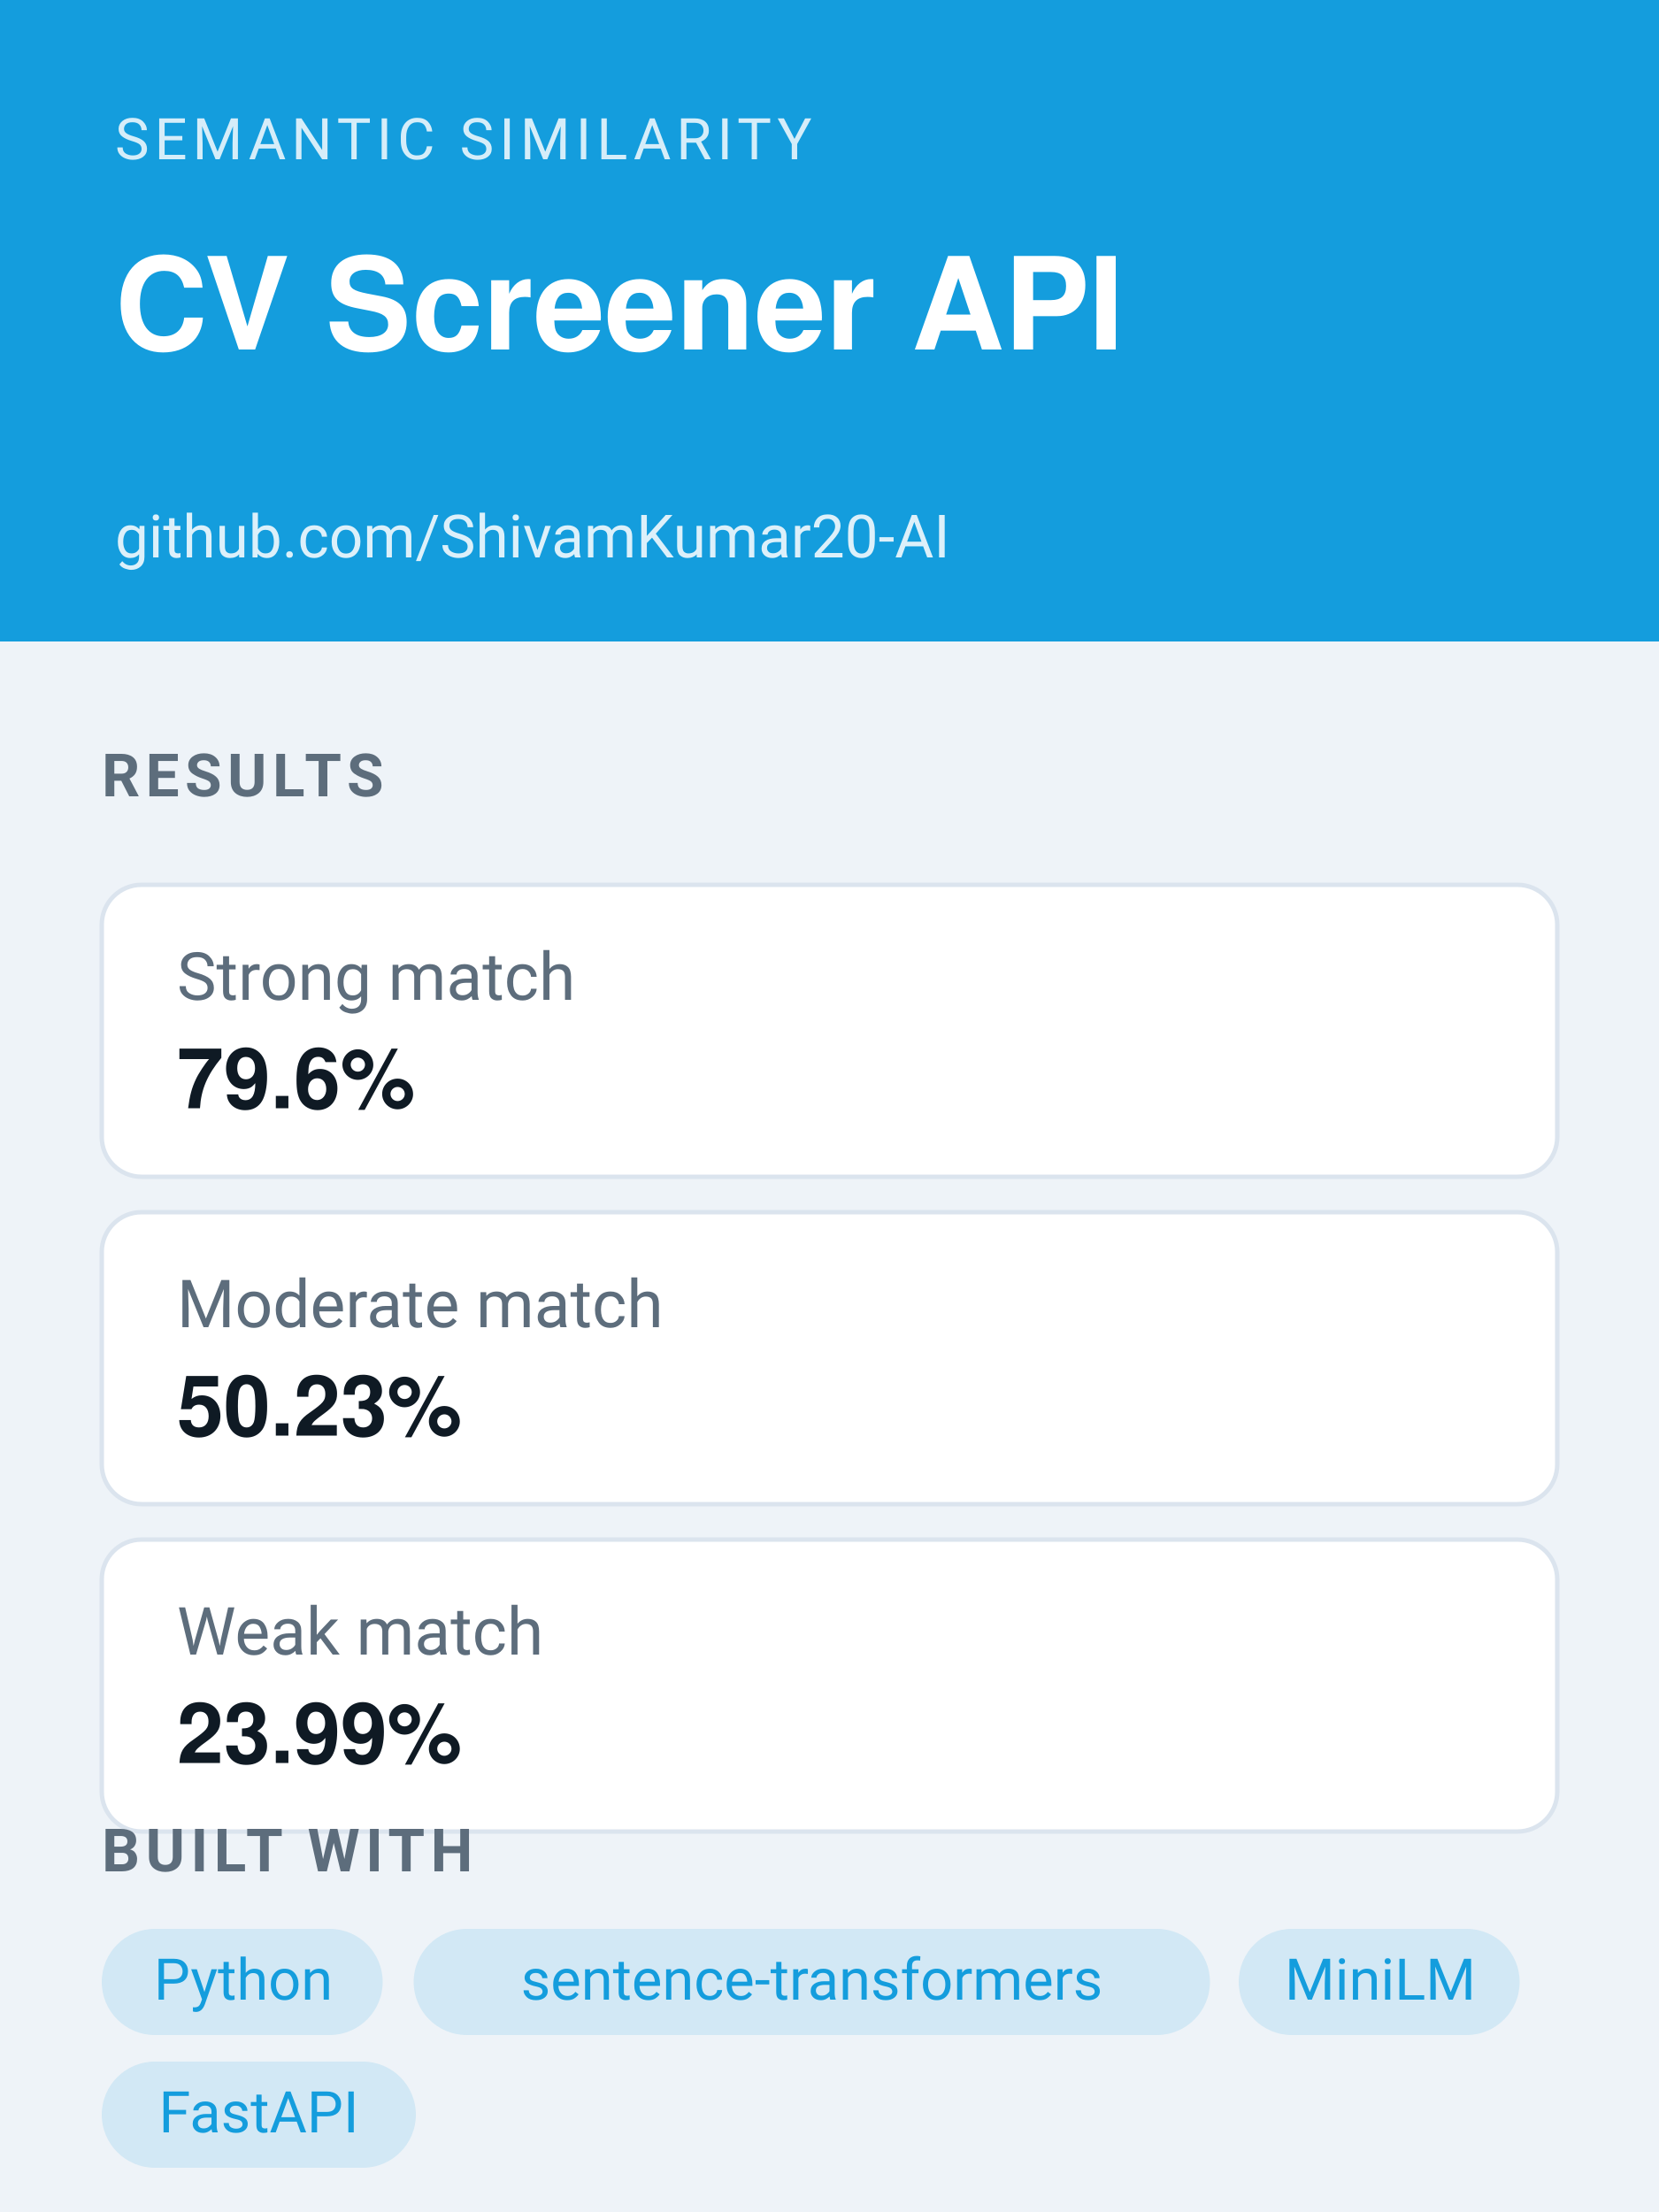
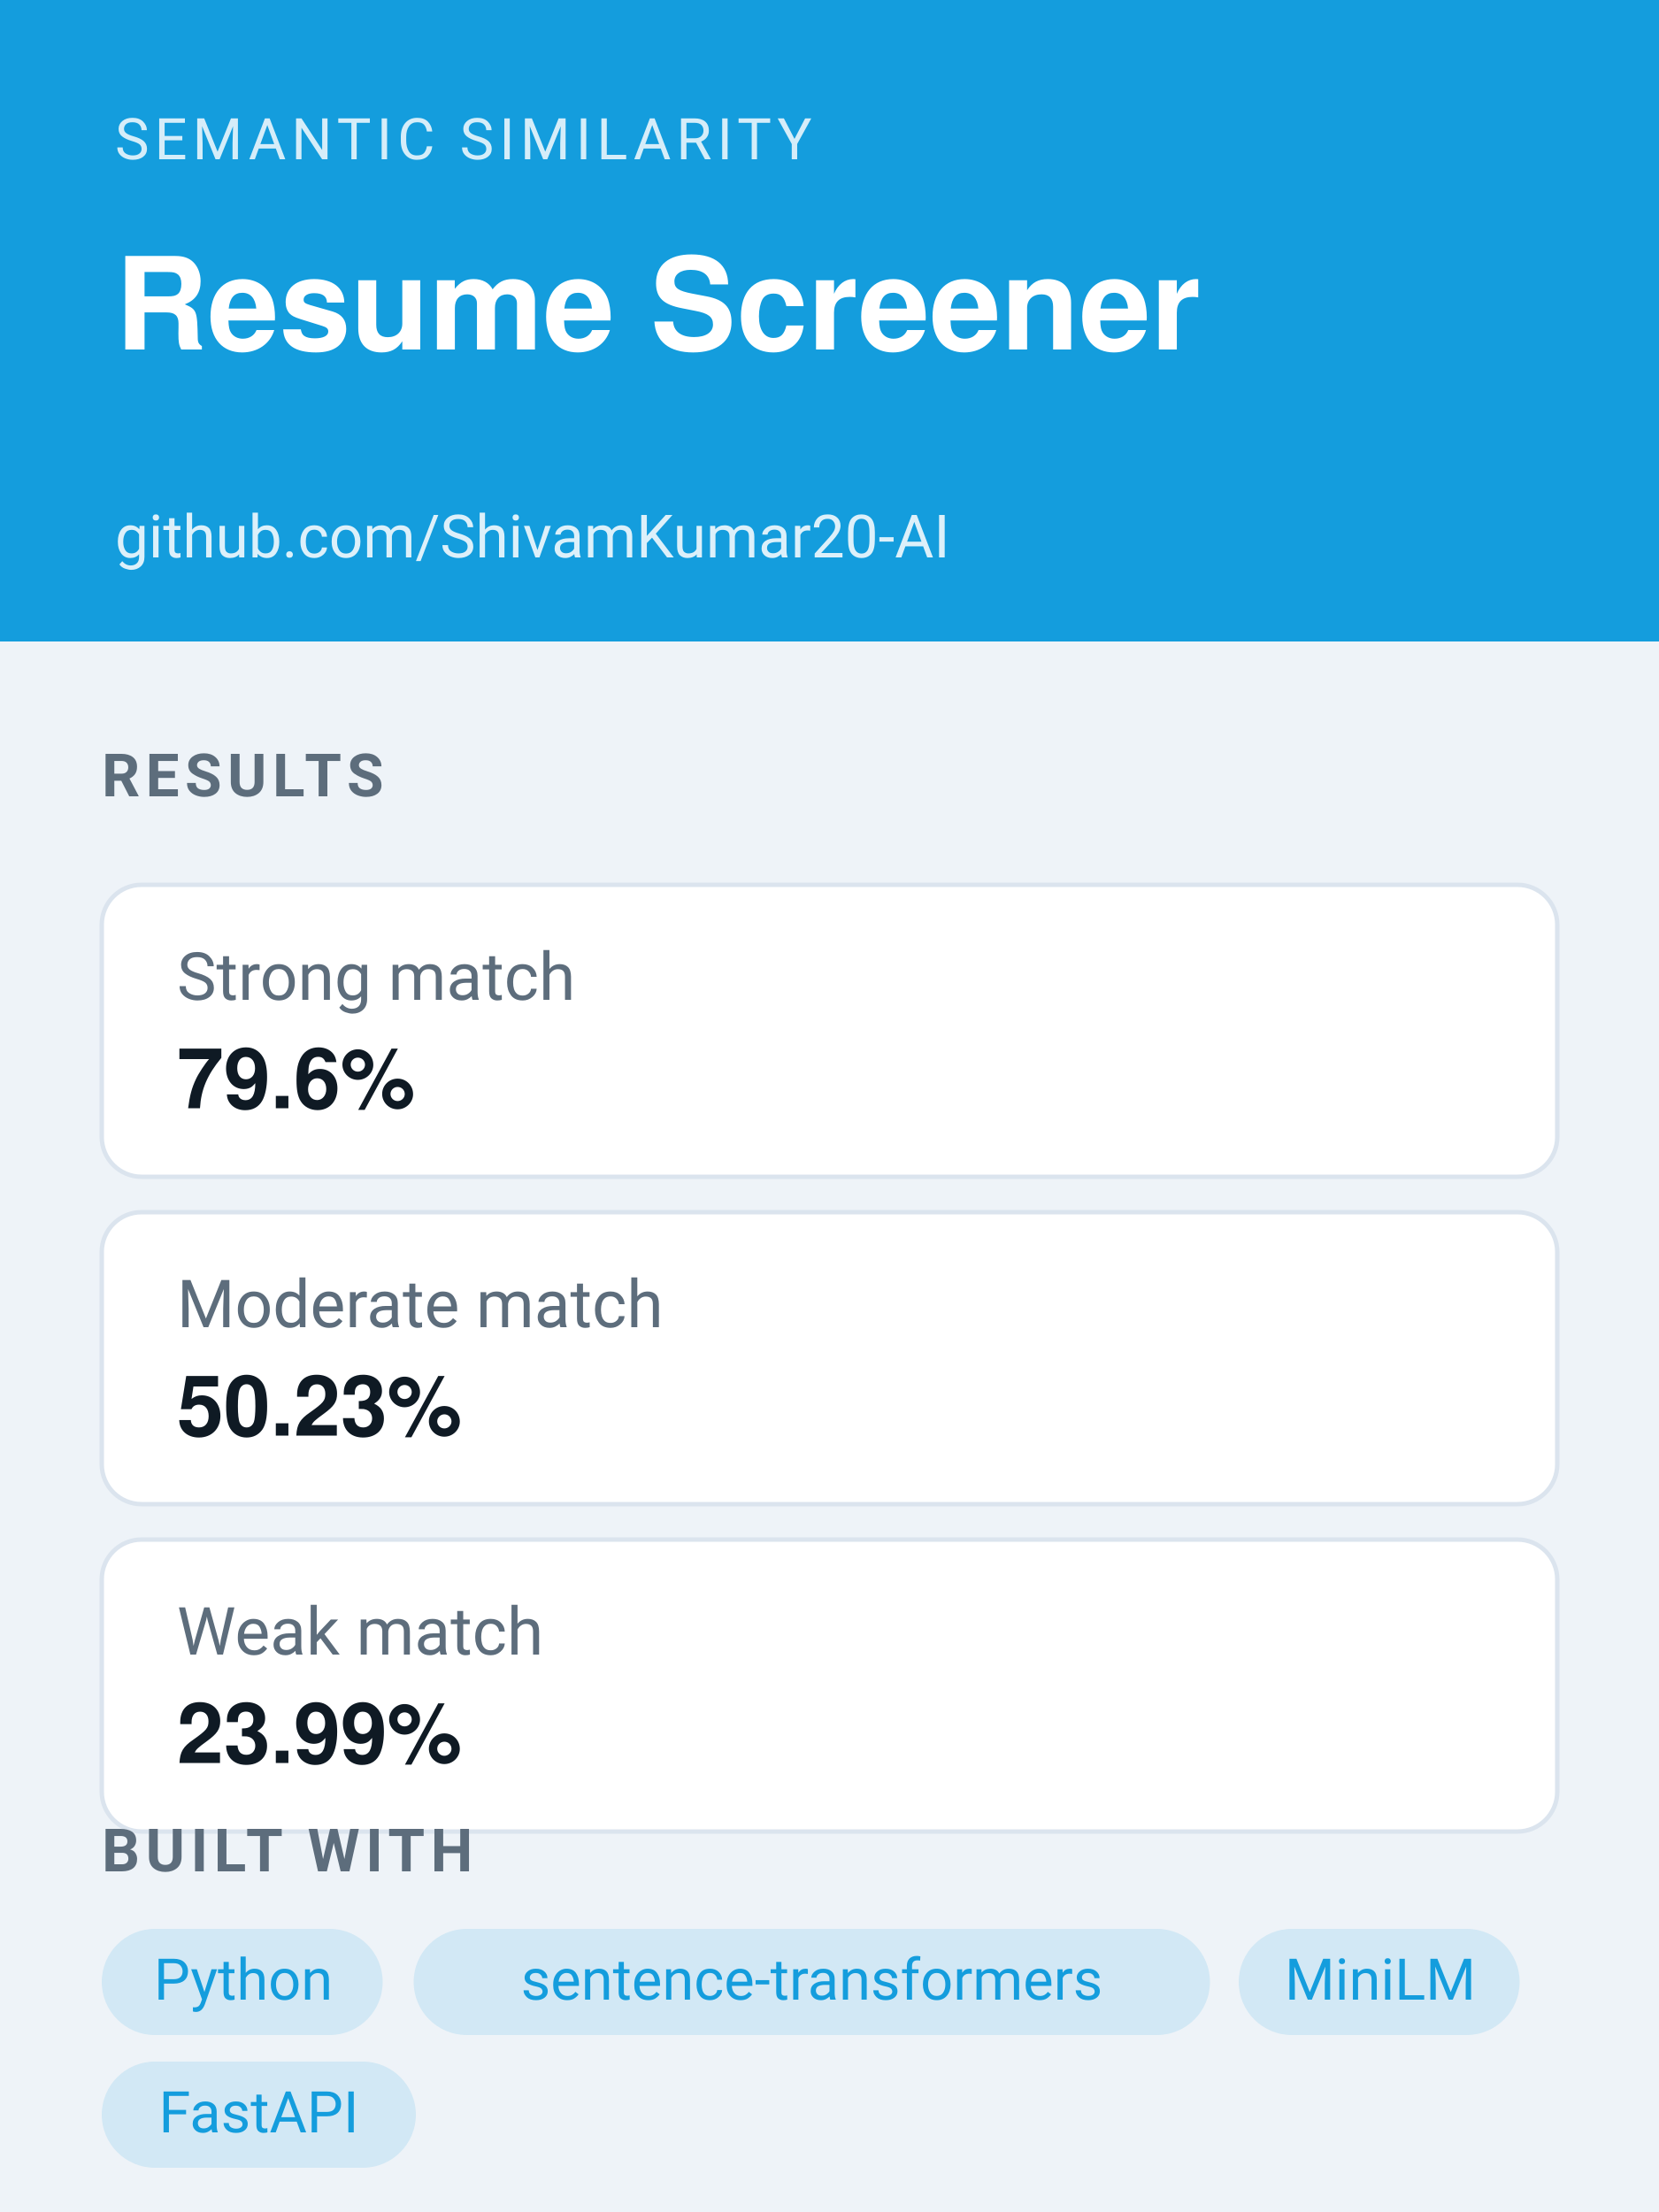
- <svg xmlns="http://www.w3.org/2000/svg" viewBox="0 0 750 1000" width="750" height="1000" role="img" aria-label="CV Screener API project card">
+ <svg xmlns="http://www.w3.org/2000/svg" viewBox="0 0 750 1000" width="750" height="1000" role="img" aria-label="Resume Screener project card">
  <rect width="750" height="1000" fill="#eef3f8" />
  <rect width="750" height="290" fill="#149ddd" />
  <text x="52" y="72" font-size="26" fill="#ffffff" opacity="0.82" letter-spacing="2.4" font-family="Roboto, Helvetica, Arial, sans-serif">SEMANTIC SIMILARITY</text>
-   <text x="52" y="158" font-size="58" font-weight="700" fill="#ffffff" font-family="Raleway, Helvetica, Arial, sans-serif">CV Screener API</text>
+   <text x="52" y="158" font-size="58" font-weight="700" fill="#ffffff" font-family="Raleway, Helvetica, Arial, sans-serif">Resume Screener</text>
  <text x="52" y="252" font-size="27" fill="#ffffff" opacity="0.85" font-family="Roboto, Helvetica, Arial, sans-serif">github.com/ShivamKumar20-AI</text>
  <text x="46" y="360" font-size="27" font-weight="700" fill="#5d6d7c" letter-spacing="2.6" font-family="Roboto, Helvetica, Arial, sans-serif">RESULTS</text>
  <rect x="46" y="400" width="658" height="132" rx="18" fill="#ffffff" stroke="#dbe4ee" stroke-width="2" />
  <text x="80" y="452" font-size="30" fill="#5d6d7c" font-family="Roboto, Helvetica, Arial, sans-serif">Strong match</text>
  <text x="80" y="501" font-size="38" font-weight="700" fill="#0f1a24" font-family="Raleway, Helvetica, Arial, sans-serif">79.6%</text>
  <rect x="46" y="548" width="658" height="132" rx="18" fill="#ffffff" stroke="#dbe4ee" stroke-width="2" />
  <text x="80" y="600" font-size="30" fill="#5d6d7c" font-family="Roboto, Helvetica, Arial, sans-serif">Moderate match</text>
  <text x="80" y="649" font-size="38" font-weight="700" fill="#0f1a24" font-family="Raleway, Helvetica, Arial, sans-serif">50.23%</text>
  <rect x="46" y="696" width="658" height="132" rx="18" fill="#ffffff" stroke="#dbe4ee" stroke-width="2" />
  <text x="80" y="748" font-size="30" fill="#5d6d7c" font-family="Roboto, Helvetica, Arial, sans-serif">Weak match</text>
  <text x="80" y="797" font-size="38" font-weight="700" fill="#0f1a24" font-family="Raleway, Helvetica, Arial, sans-serif">23.99%</text>
  <text x="46" y="846" font-size="27" font-weight="700" fill="#5d6d7c" letter-spacing="2.6" font-family="Roboto, Helvetica, Arial, sans-serif">BUILT WITH</text>
  <rect x="46" y="872" width="127" height="48" rx="24" fill="#149ddd" opacity="0.13" />
  <text x="110" y="904" font-size="26" fill="#149ddd" text-anchor="middle" font-family="Roboto, Helvetica, Arial, sans-serif">Python</text>
  <rect x="187" y="872" width="360" height="48" rx="24" fill="#149ddd" opacity="0.13" />
  <text x="367" y="904" font-size="26" fill="#149ddd" text-anchor="middle" font-family="Roboto, Helvetica, Arial, sans-serif">sentence-transformers</text>
  <rect x="560" y="872" width="127" height="48" rx="24" fill="#149ddd" opacity="0.13" />
  <text x="624" y="904" font-size="26" fill="#149ddd" text-anchor="middle" font-family="Roboto, Helvetica, Arial, sans-serif">MiniLM</text>
  <rect x="46" y="932" width="142" height="48" rx="24" fill="#149ddd" opacity="0.13" />
  <text x="117" y="964" font-size="26" fill="#149ddd" text-anchor="middle" font-family="Roboto, Helvetica, Arial, sans-serif">FastAPI</text>
</svg>
